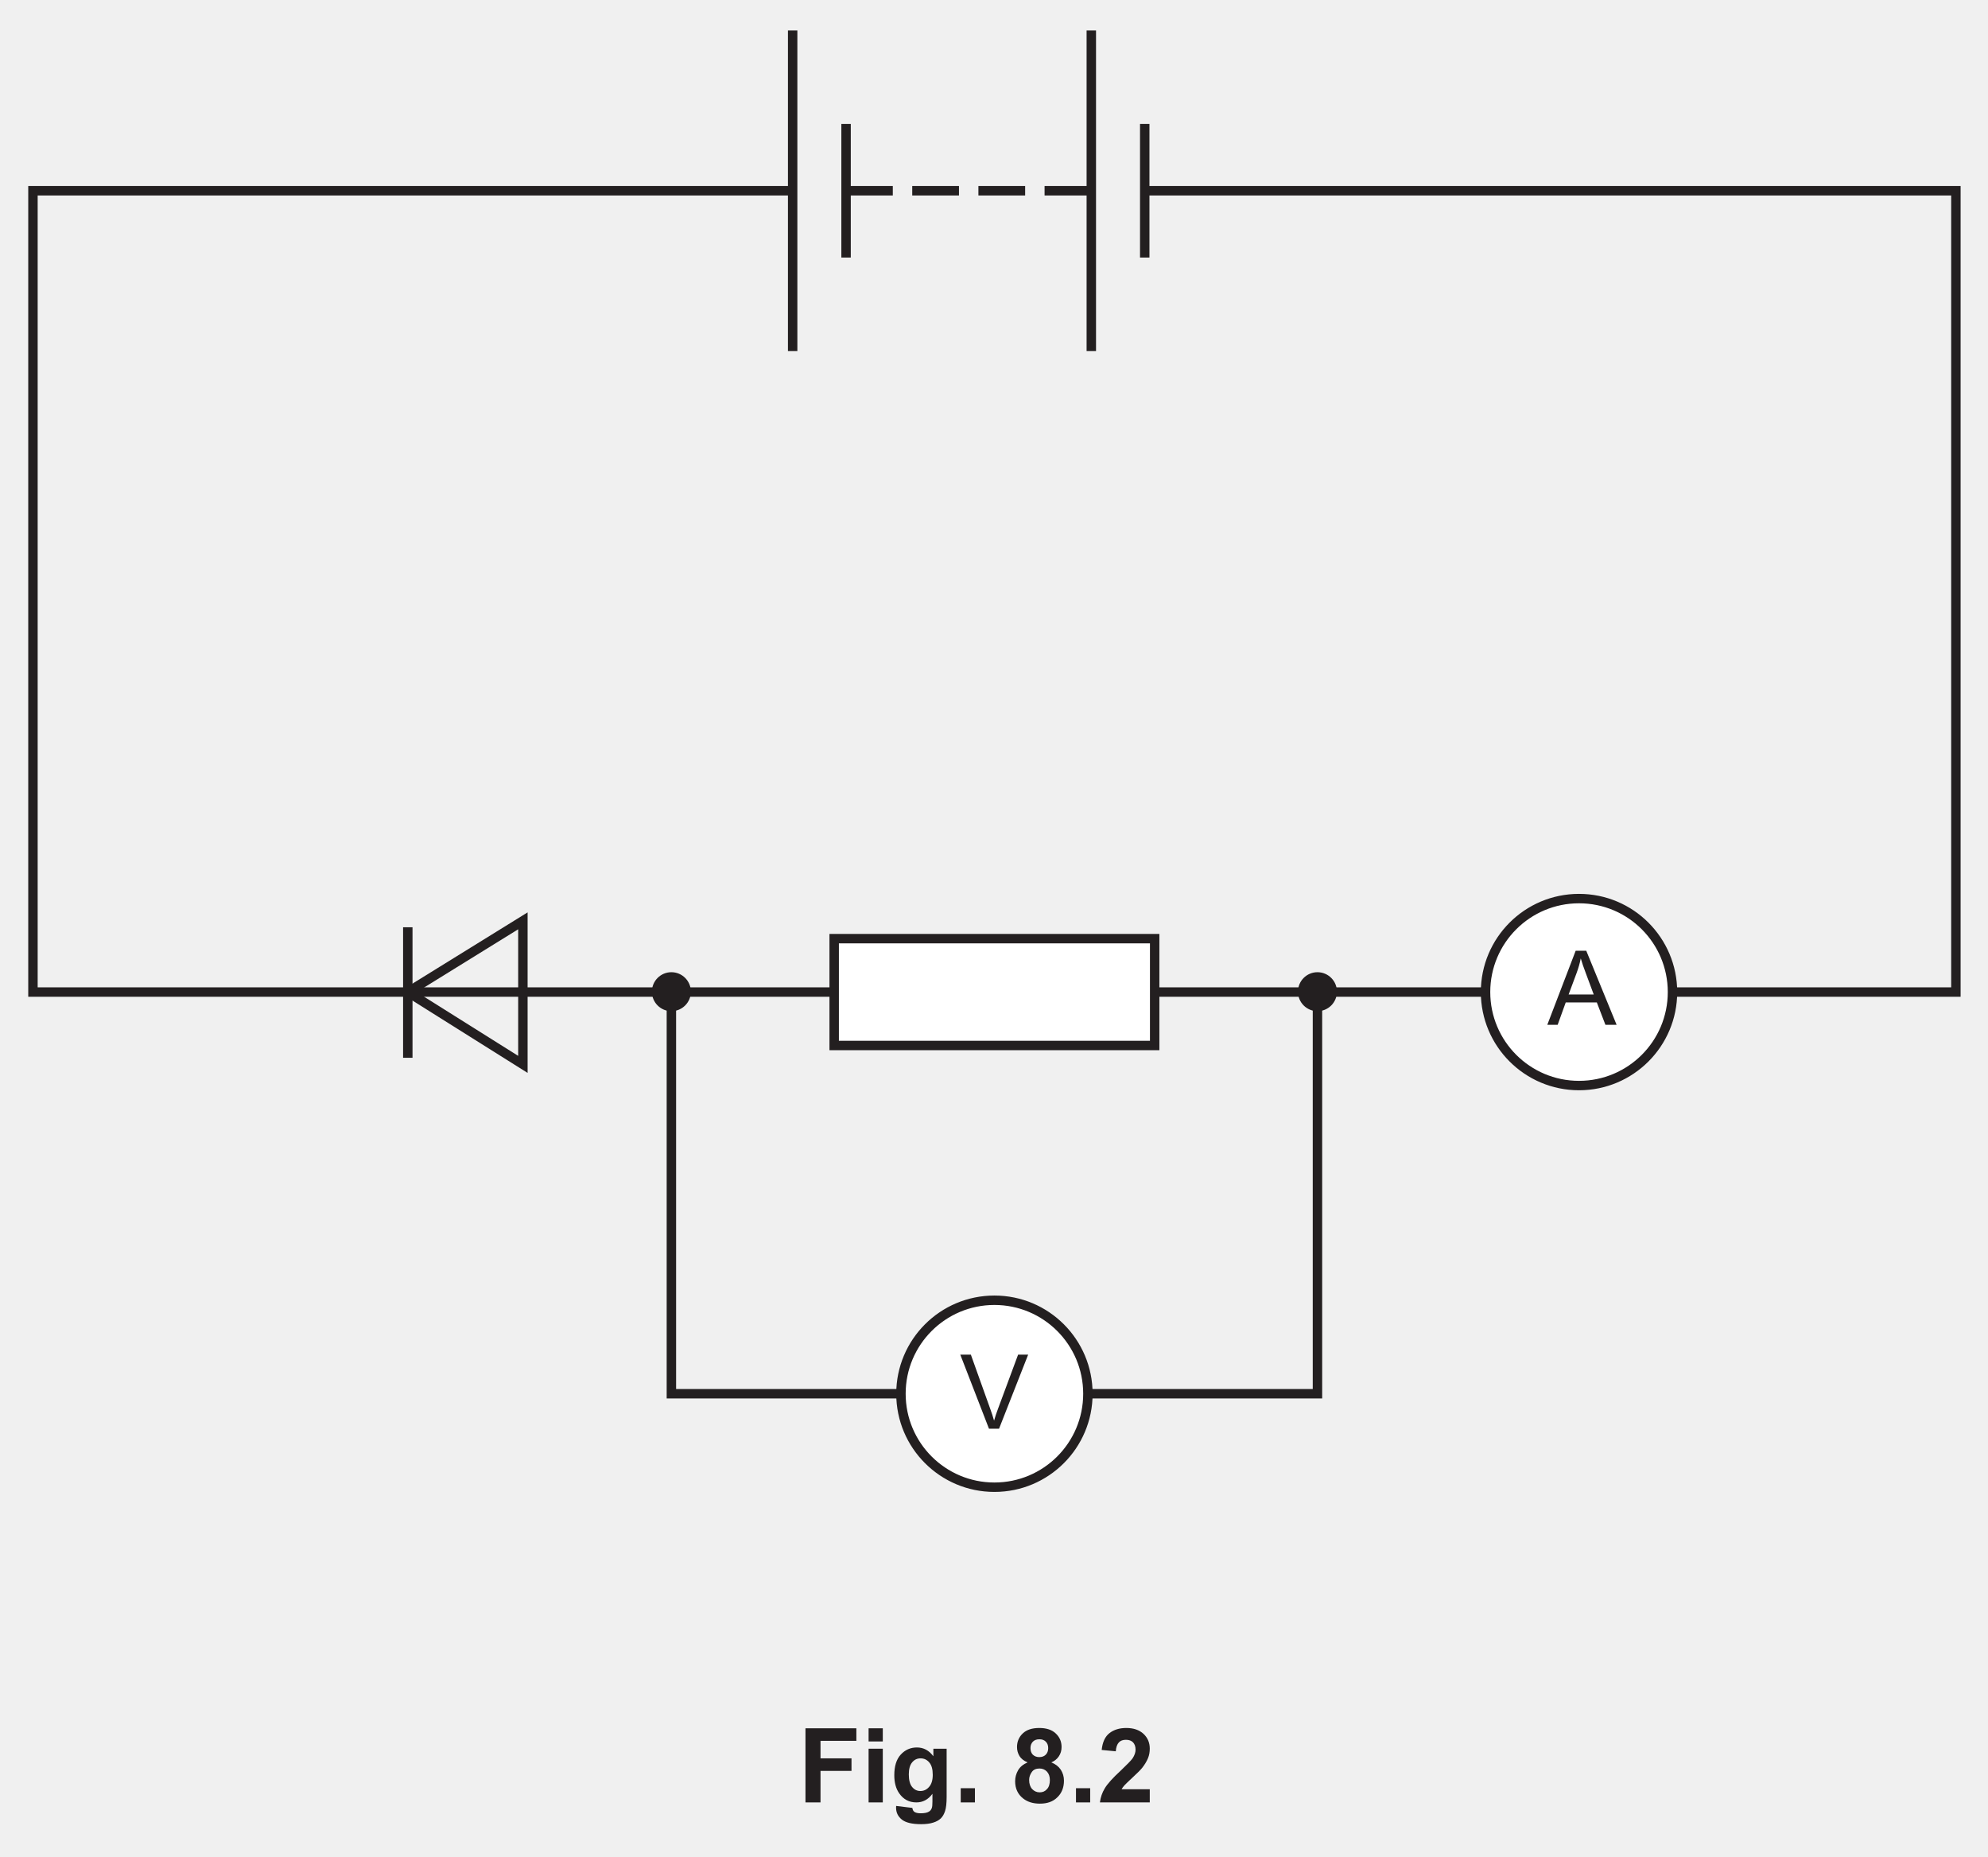
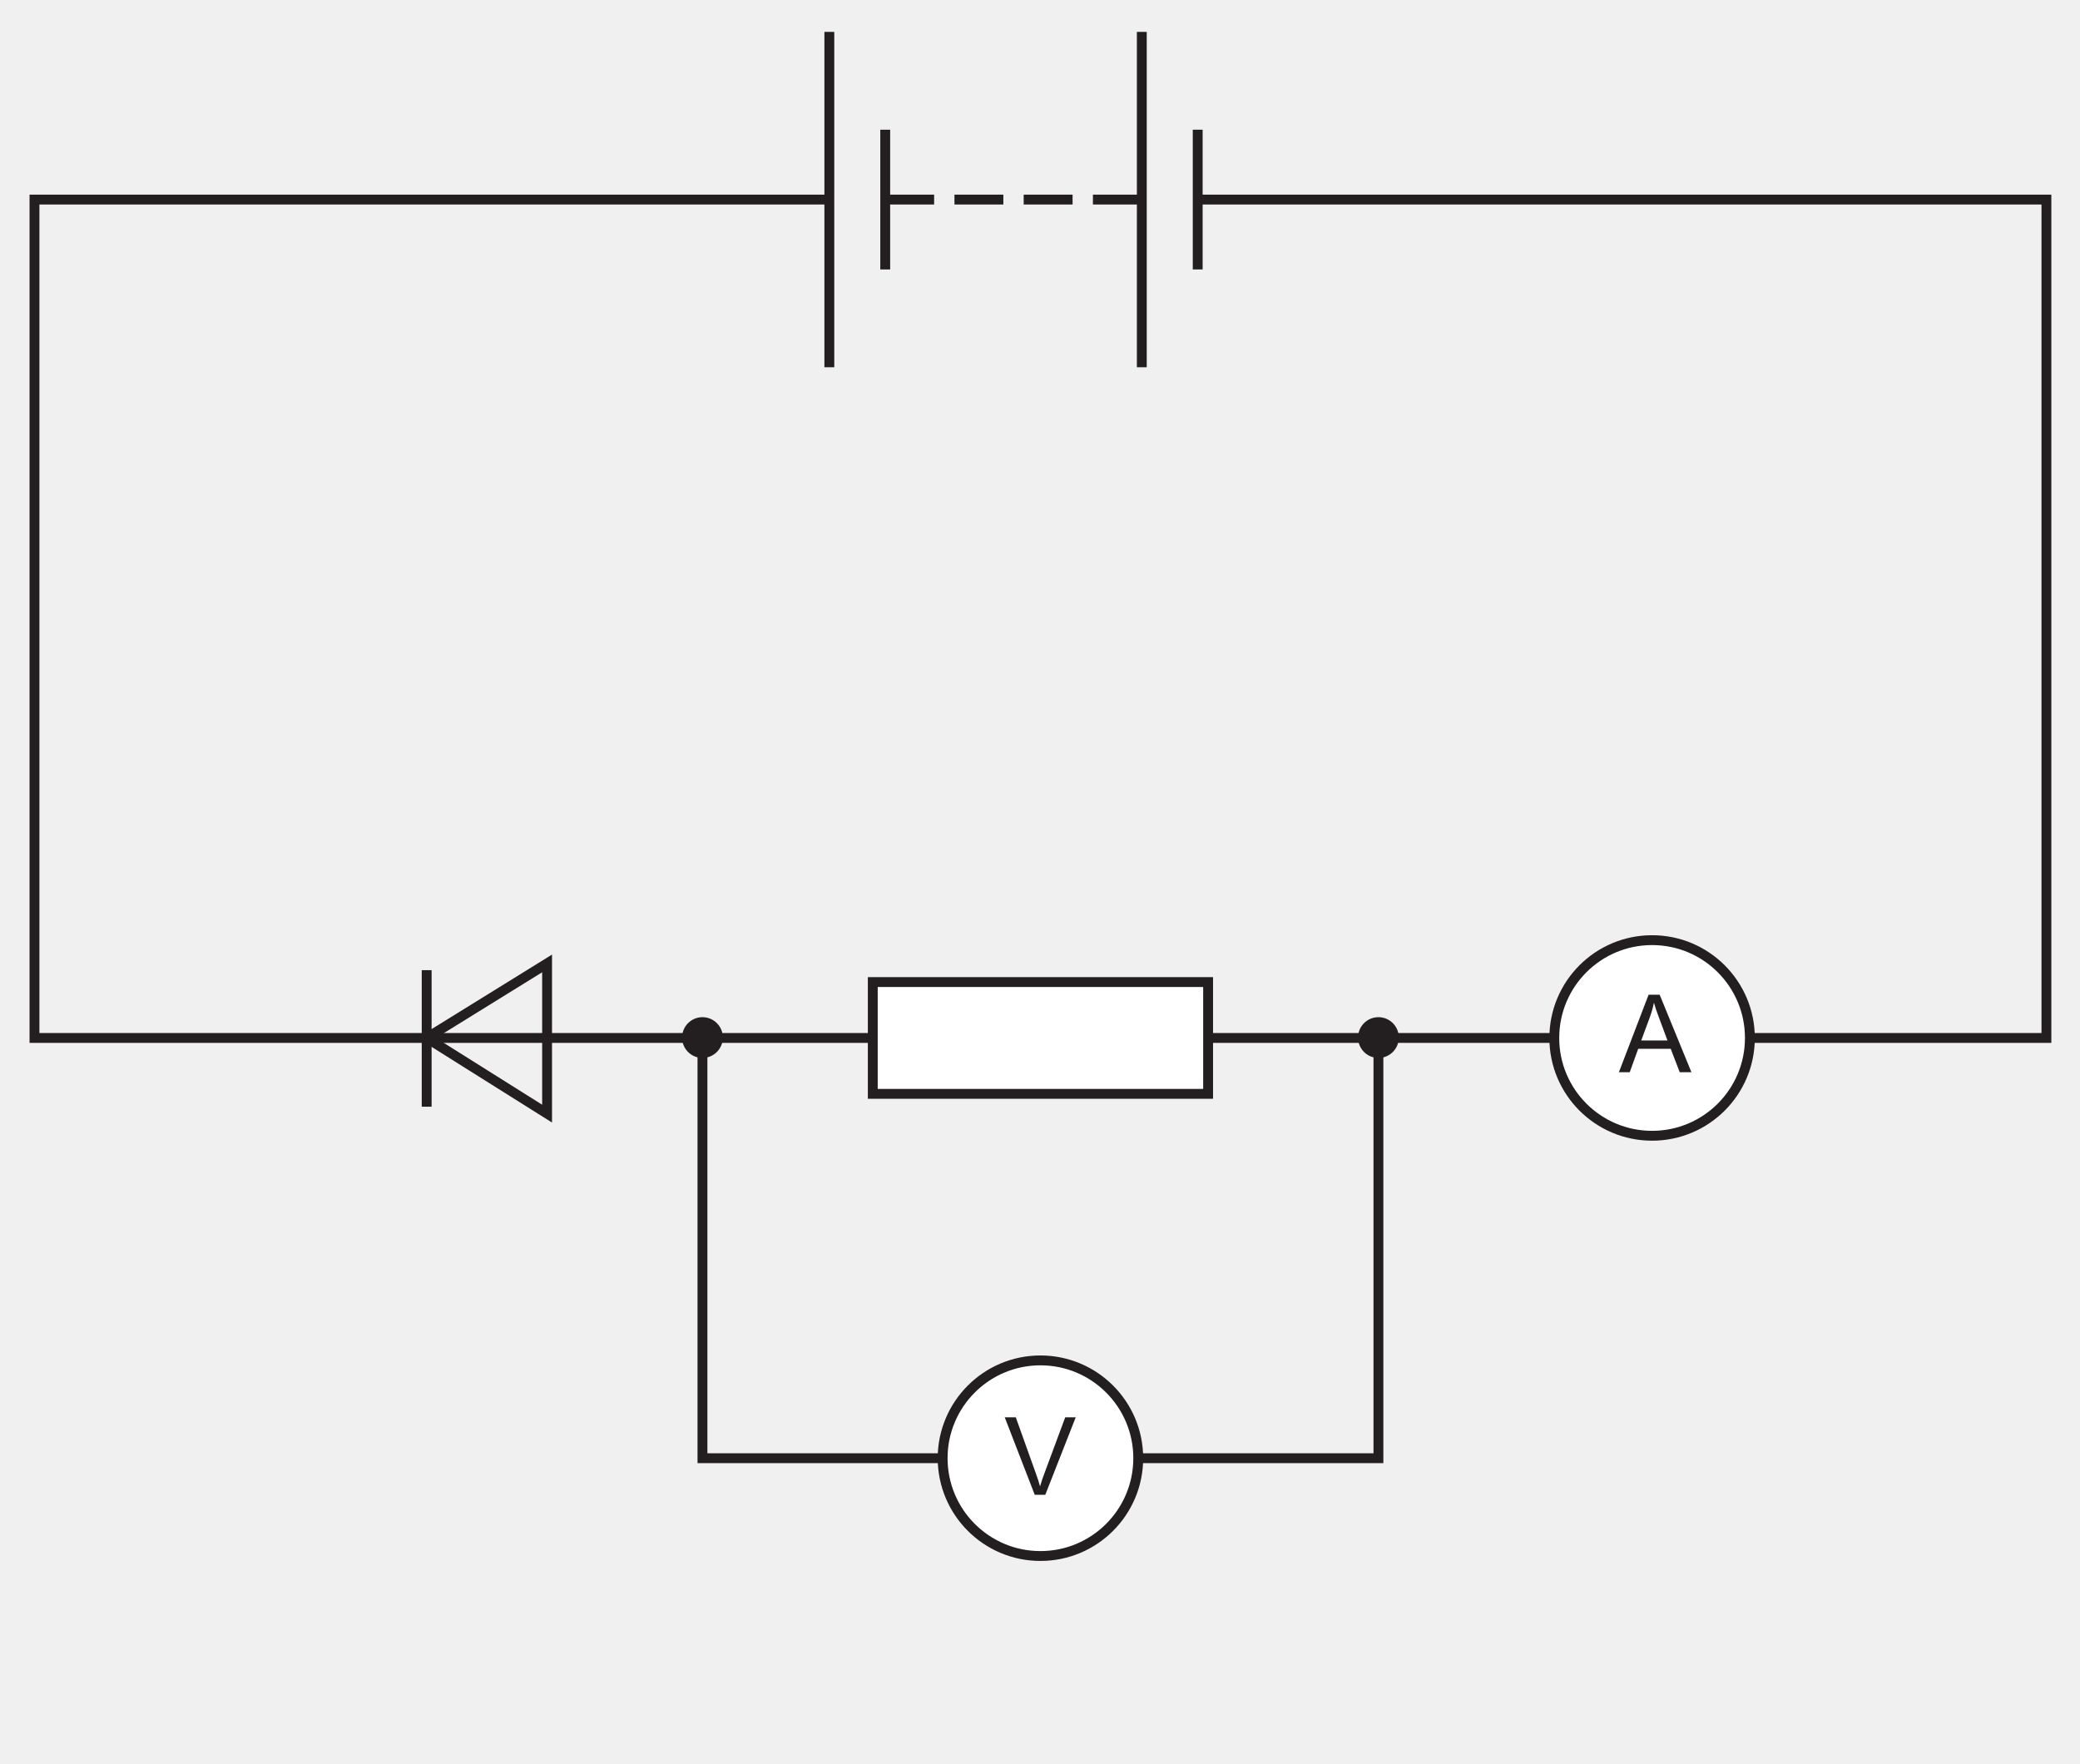
- <svg xmlns="http://www.w3.org/2000/svg" xmlns:xlink="http://www.w3.org/1999/xlink" data-id="0625_2020ON_43_q08aii_fig8-2" data-width-mm="74.44" data-height-mm="69.5" data-measure="false" data-source="0625/43 ON 2020 p13" version="1.1" width="211" height="197" viewBox="0 0 211 197">
+ <svg xmlns="http://www.w3.org/2000/svg" xmlns:xlink="http://www.w3.org/1999/xlink" data-id="0625_2020ON_43_q08aii_fig8-2" data-width-mm="74.44" data-height-mm="63.1" data-measure="false" data-source="0625/43 ON 2020 p13" version="1.1" width="211" height="178.864" viewBox="0 0 211 178.864">
  <defs>
    <clipPath id="clip_1">
-       <path transform="matrix(1,0,0,-1,-194,382.39)" d="M194 185.390H405V382.39H194Z" />
+       <path transform="matrix(1,0,0,-1,-193.999,382.389)" d="M194 203.525H405V382.39H194Z" />
    </clipPath>
    <clipPath id="clip_2">
-       <path transform="matrix(1,0,0,-1,-194,382.39)" d="M0 0H595.276V841.89H0Z" />
+       <path transform="matrix(1,0,0,-1,-193.999,382.389)" d="M0 0H595.276V841.89H0Z" />
    </clipPath>
    <clipPath id="clip_3">
-       <path transform="matrix(1,0,0,-1,-194,382.39)" d="M0 0H595.276V841.89H0Z" />
+       <path transform="matrix(1,0,0,-1,-193.999,382.389)" d="M0 0H595.276V841.89H0Z" />
    </clipPath>
    <clipPath id="clip_4">
-       <path transform="matrix(1,0,0,-1,-194,382.39)" d="M123.444 571.181H462.832V741.051H123.444Z" />
+       <path transform="matrix(1,0,0,-1,-193.999,382.389)" d="M123.444 571.181H462.832V741.051H123.444Z" />
    </clipPath>
    <clipPath id="clip_5">
-       <path transform="matrix(1,0,0,-1,-194,382.39)" d="M123.444 571.181H462.832V741.051H123.444Z" />
+       <path transform="matrix(1,0,0,-1,-193.999,382.389)" d="M123.444 571.181H462.832V741.051H123.444Z" />
    </clipPath>
    <clipPath id="clip_6">
-       <path transform="matrix(1,0,0,-1,-194,382.39)" d="M123.444 571.181H462.832V741.051H123.444Z" />
+       <path transform="matrix(1,0,0,-1,-193.999,382.389)" d="M123.444 571.181H462.832V741.051H123.444Z" />
    </clipPath>
    <clipPath id="clip_7">
-       <path transform="matrix(1,0,0,-1,-193.999,382.390)" d="M123.444 217.11H462.832V386.981H123.444Z" />
+       <path transform="matrix(1,0,0,-1,-193.999,382.389)" d="M123.444 217.11H462.832V386.981H123.444Z" />
    </clipPath>
    <path id="font_8_36" d="M-.001 0 .273 .715H.375L.668 0H.560L.477 .216H.177L.099 0H-.001M.205 .293H.447L.373 .492C.350 .552 .333 .602 .322 .641 .313 .595 .300 .549 .283 .503L.205 .293Z" />
    <clipPath id="clip_9">
-       <path transform="matrix(1,0,0,-1,-193.999,382.390)" d="M123.444 217.11H462.832V386.981H123.444Z" />
+       <path transform="matrix(1,0,0,-1,-193.999,382.39)" d="M123.444 217.11H462.832V386.981H123.444Z" />
    </clipPath>
    <path id="font_8_57" d="M.281 0 .004 .715H.106L.292 .195C.307 .154 .320 .115 .330 .078 .341 .117 .354 .156 .369 .195L.562 .715H.659L.378 0H.281Z" />
    <clipPath id="clip_10">
-       <path transform="matrix(1,0,0,-1,-193.999,382.390)" d="M123.444 217.11H462.832V386.981H123.444Z" />
+       <path transform="matrix(1,0,0,-1,-193.999,382.39)" d="M123.444 217.11H462.832V386.981H123.444Z" />
    </clipPath>
-     <path id="font_11_41" d="M.073 0V.715H.564V.594H.218V.425H.517V.304H.218V0H.073Z" />
-     <path id="font_11_76" d="M.071 .588V.715H.208V.588H.071M.071 0V.518H.208V0H.071Z" />
-     <path id="font_11_74" d="M.059-.034 .215-.053C.218-.071 .224-.083 .233-.090 .246-.100 .267-.105 .295-.105 .331-.105 .358-.100 .375-.089 .388-.082 .397-.070 .403-.054 .407-.043 .409-.022 .409 .008V.083C.368 .027 .316 0 .254 0 .184 0 .129 .029 .088 .088 .056 .134 .041 .192 .041 .262 .041 .349 .061 .415 .103 .461 .145 .507 .197 .530 .259 .530 .323 .530 .376 .502 .418 .445V.518H.546V.053C.546-.007 .541-.053 .531-.083 .521-.114 .507-.138 .489-.155 .471-.172 .446-.186 .416-.195 .385-.205 .347-.210 .300-.210 .212-.210 .150-.195 .113-.165 .076-.135 .058-.097 .058-.050 .058-.046 .058-.040 .059-.034M.181 .270C.181 .215 .192 .174 .213 .149 .234 .123 .261 .110 .292 .110 .326 .110 .354 .123 .377 .150 .400 .176 .412 .215 .412 .266 .412 .320 .401 .360 .378 .386 .356 .412 .328 .425 .294 .425 .262 .425 .234 .412 .213 .386 .192 .361 .181 .322 .181 .270Z" />
-     <path id="font_11_17" d="M.071 0V.137H.208V0H.071Z" />
-     <path id="font_11_3" d="" />
-     <path id="font_11_27" d="M.160 .386C.124 .401 .098 .421 .082 .447 .066 .474 .058 .502 .058 .534 .058 .587 .077 .631 .114 .666 .151 .701 .204 .718 .273 .718 .341 .718 .394 .701 .431 .666 .469 .631 .488 .587 .488 .534 .488 .500 .479 .471 .462 .445 .445 .419 .420 .399 .389 .386 .429 .370 .459 .347 .480 .316 .500 .285 .511 .250 .511 .210 .511 .144 .490 .090 .447 .049 .405 .007 .349-.012 .279-.012 .214-.012 .160 .004 .117 .038 .066 .078 .040 .134 .040 .204 .040 .243 .050 .278 .069 .311 .088 .343 .118 .368 .160 .386M.188 .524C.188 .497 .196 .475 .211 .460 .227 .445 .247 .437 .273 .437 .299 .437 .320 .445 .335 .460 .351 .476 .359 .497 .359 .524 .359 .550 .351 .571 .336 .586 .320 .602 .300 .609 .274 .609 .248 .609 .227 .602 .211 .586 .196 .570 .188 .550 .188 .524M.175 .217C.175 .180 .185 .150 .204 .129 .224 .108 .248 .097 .277 .097 .305 .097 .329 .107 .347 .128 .366 .148 .375 .177 .375 .216 .375 .249 .366 .276 .347 .297 .328 .317 .304 .327 .275 .327 .241 .327 .216 .316 .200 .292 .184 .269 .175 .244 .175 .217Z" />
-     <path id="font_11_21" d="M.505 .127V0H.024C.030 .048 .045 .093 .071 .136 .097 .180 .149 .237 .226 .308 .287 .366 .325 .405 .339 .425 .358 .454 .368 .482 .368 .509 .368 .540 .359 .563 .343 .580 .327 .596 .304 .604 .275 .604 .246 .604 .223 .596 .207 .579 .190 .561 .180 .533 .177 .493L.041 .506C.049 .582 .074 .636 .117 .669 .160 .702 .214 .718 .278 .718 .349 .718 .404 .699 .445 .661 .485 .623 .505 .576 .505 .519 .505 .487 .500 .456 .488 .427 .476 .398 .458 .367 .433 .335 .416 .314 .387 .284 .343 .244 .300 .204 .273 .178 .261 .165 .249 .152 .240 .139 .233 .127H.505Z" />
  </defs>
  <g clip-path="url(#clip_1)">
    <g clip-path="url(#clip_2)">
      <g clip-path="url(#clip_3)" />
      <g clip-path="url(#clip_4)" />
      <g clip-path="url(#clip_5)" />
      <g clip-path="url(#clip_6)" />
-       <path transform="matrix(1,0,0,-1,84.130,3.236)" stroke-width="1" stroke-linecap="butt" stroke-miterlimit="4" stroke-linejoin="miter" fill="none" stroke="#231f20" d="M0 0V-34.016" />
+       <path transform="matrix(1,0,0,-1,84.130,3.235)" stroke-width="1" stroke-linecap="butt" stroke-miterlimit="4" stroke-linejoin="miter" fill="none" stroke="#231f20" d="M0 0V-34.016" />
      <path transform="matrix(1,0,0,-1,89.799,13.157)" stroke-width="1" stroke-linecap="butt" stroke-miterlimit="4" stroke-linejoin="miter" fill="none" stroke="#231f20" d="M0 0V-14.173" />
      <path transform="matrix(1,0,0,-1,121.498,20.243)" stroke-width="1" stroke-linecap="butt" stroke-miterlimit="4" stroke-linejoin="miter" fill="none" stroke="#231f20" d="M0 0H86.094V-85.039H-118V0H-37.368" />
-       <path transform="matrix(1,0,0,-1,115.828,3.236)" stroke-width="1" stroke-linecap="butt" stroke-miterlimit="4" stroke-linejoin="miter" fill="none" stroke="#231f20" d="M0 0V-34.016" />
+       <path transform="matrix(1,0,0,-1,115.828,3.235)" stroke-width="1" stroke-linecap="butt" stroke-miterlimit="4" stroke-linejoin="miter" fill="none" stroke="#231f20" d="M0 0V-34.016" />
      <path transform="matrix(1,0,0,-1,121.498,13.156)" stroke-width="1" stroke-linecap="butt" stroke-miterlimit="4" stroke-linejoin="miter" fill="none" stroke="#231f20" d="M0 0V-14.174" />
      <path transform="matrix(1,0,0,-1,110.868,20.243)" stroke-width="1" stroke-linecap="butt" stroke-miterlimit="4" stroke-linejoin="miter" fill="none" stroke="#231f20" d="M0 0H4.96" />
      <path transform="matrix(1,0,0,-1,89.799,20.243)" stroke-width="1" stroke-linecap="butt" stroke-miterlimit="4" stroke-linejoin="miter" fill="none" stroke="#231f20" d="M0 0H4.96" />
      <path transform="matrix(1,0,0,-1,96.822,20.243)" stroke-width="1" stroke-linecap="butt" stroke-miterlimit="4" stroke-linejoin="miter" fill="none" stroke="#231f20" d="M0 0H4.96" />
      <path transform="matrix(1,0,0,-1,103.845,20.243)" stroke-width="1" stroke-linecap="butt" stroke-miterlimit="4" stroke-linejoin="miter" fill="none" stroke="#231f20" d="M0 0H4.96" />
-       <path transform="matrix(1,0,0,-1,-193.999,382.390)" d="M316.554 271.438H282.538V282.776H316.554Z" fill="#ffffff" />
+       <path transform="matrix(1,0,0,-1,-193.999,382.389)" d="M316.554 271.438H282.538V282.776H316.554Z" fill="#ffffff" />
      <path transform="matrix(1,0,0,-1,122.553,110.952)" stroke-width="1" stroke-linecap="butt" stroke-miterlimit="4" stroke-linejoin="miter" fill="none" stroke="#231f20" d="M0 0H-34.016V11.338H0Z" />
      <g clip-path="url(#clip_7)">
        <path transform="matrix(1,0,0,-1,177.513,105.283)" d="M0 0C0-5.479-4.442-9.921-9.921-9.921-15.4-9.921-19.842-5.479-19.842 0-19.842 5.48-15.4 9.921-9.921 9.921-4.442 9.921 0 5.48 0 0" fill="#ffffff" />
        <path transform="matrix(1,0,0,-1,177.513,105.283)" stroke-width="1" stroke-linecap="butt" stroke-miterlimit="4" stroke-linejoin="miter" fill="none" stroke="#231f20" d="M0 0C0-5.479-4.442-9.921-9.921-9.921-15.4-9.921-19.842-5.479-19.842 0-19.842 5.48-15.4 9.921-9.921 9.921-4.442 9.921 0 5.48 0 0Z" />
      </g>
      <use data-text="A" xlink:href="#font_8_36" transform="matrix(11,0,0,-11,164.235,108.760)" fill="#231f20" />
      <path transform="matrix(1,0,0,-1,55.498,112.958)" stroke-width="1" stroke-linecap="butt" stroke-miterlimit="4" stroke-linejoin="miter" fill="none" stroke="#231f20" d="M0 0V15.234L-12.216 7.676 0 0Z" />
      <path transform="matrix(1,0,0,-1,43.282,112.257)" stroke-width="1" stroke-linecap="butt" stroke-miterlimit="4" stroke-linejoin="miter" fill="none" stroke="#231f20" d="M0 0V13.851" />
      <path transform="matrix(1,0,0,-1,139.831,105.243)" stroke-width="1" stroke-linecap="butt" stroke-miterlimit="4" stroke-linejoin="miter" fill="none" stroke="#231f20" d="M0 0V-42.667H-68.572V0" />
      <g clip-path="url(#clip_9)">
        <path transform="matrix(1,0,0,-1,115.466,147.910)" d="M0 0C0-5.48-4.442-9.921-9.921-9.921-15.4-9.921-19.842-5.48-19.842 0-19.842 5.479-15.4 9.921-9.921 9.921-4.442 9.921 0 5.479 0 0" fill="#ffffff" />
        <path transform="matrix(1,0,0,-1,115.466,147.910)" stroke-width="1" stroke-linecap="butt" stroke-miterlimit="4" stroke-linejoin="miter" fill="none" stroke="#231f20" d="M0 0C0-5.48-4.442-9.921-9.921-9.921-15.4-9.921-19.842-5.48-19.842 0-19.842 5.479-15.4 9.921-9.921 9.921-4.442 9.921 0 5.479 0 0Z" />
      </g>
      <use data-text="V" xlink:href="#font_8_57" transform="matrix(11,0,0,-11,101.877,151.624)" fill="#231f20" />
      <g clip-path="url(#clip_10)">
        <path transform="matrix(1,0,0,-1,141.899,105.243)" d="M0 0C0-1.142-.926-2.068-2.068-2.068-3.21-2.068-4.135-1.142-4.135 0-4.135 1.142-3.21 2.068-2.068 2.068-.926 2.068 0 1.142 0 0" fill="#231f20" />
        <path transform="matrix(1,0,0,-1,73.327,105.243)" d="M0 0C0-1.142-.926-2.068-2.068-2.068-3.21-2.068-4.135-1.142-4.135 0-4.135 1.142-3.21 2.068-2.068 2.068-.926 2.068 0 1.142 0 0" fill="#231f20" />
      </g>
-       <use data-text="F" xlink:href="#font_11_41" transform="matrix(11,0,0,-11,84.688,191.280)" fill="#231f20" />
-       <use data-text="i" xlink:href="#font_11_76" transform="matrix(11,0,0,-11,91.409,191.280)" fill="#231f20" />
-       <use data-text="g" xlink:href="#font_11_74" transform="matrix(11,0,0,-11,94.467,191.280)" fill="#231f20" />
-       <use data-text="." xlink:href="#font_11_17" transform="matrix(11,0,0,-11,101.188,191.280)" fill="#231f20" />
-       <use data-text="8" xlink:href="#font_11_27" transform="matrix(11,0,0,-11,107.304,191.280)" fill="#231f20" />
-       <use data-text="." xlink:href="#font_11_17" transform="matrix(11,0,0,-11,113.420,191.280)" fill="#231f20" />
-       <use data-text="2" xlink:href="#font_11_21" transform="matrix(11,0,0,-11,116.478,191.280)" fill="#231f20" />
    </g>
  </g>
</svg>
